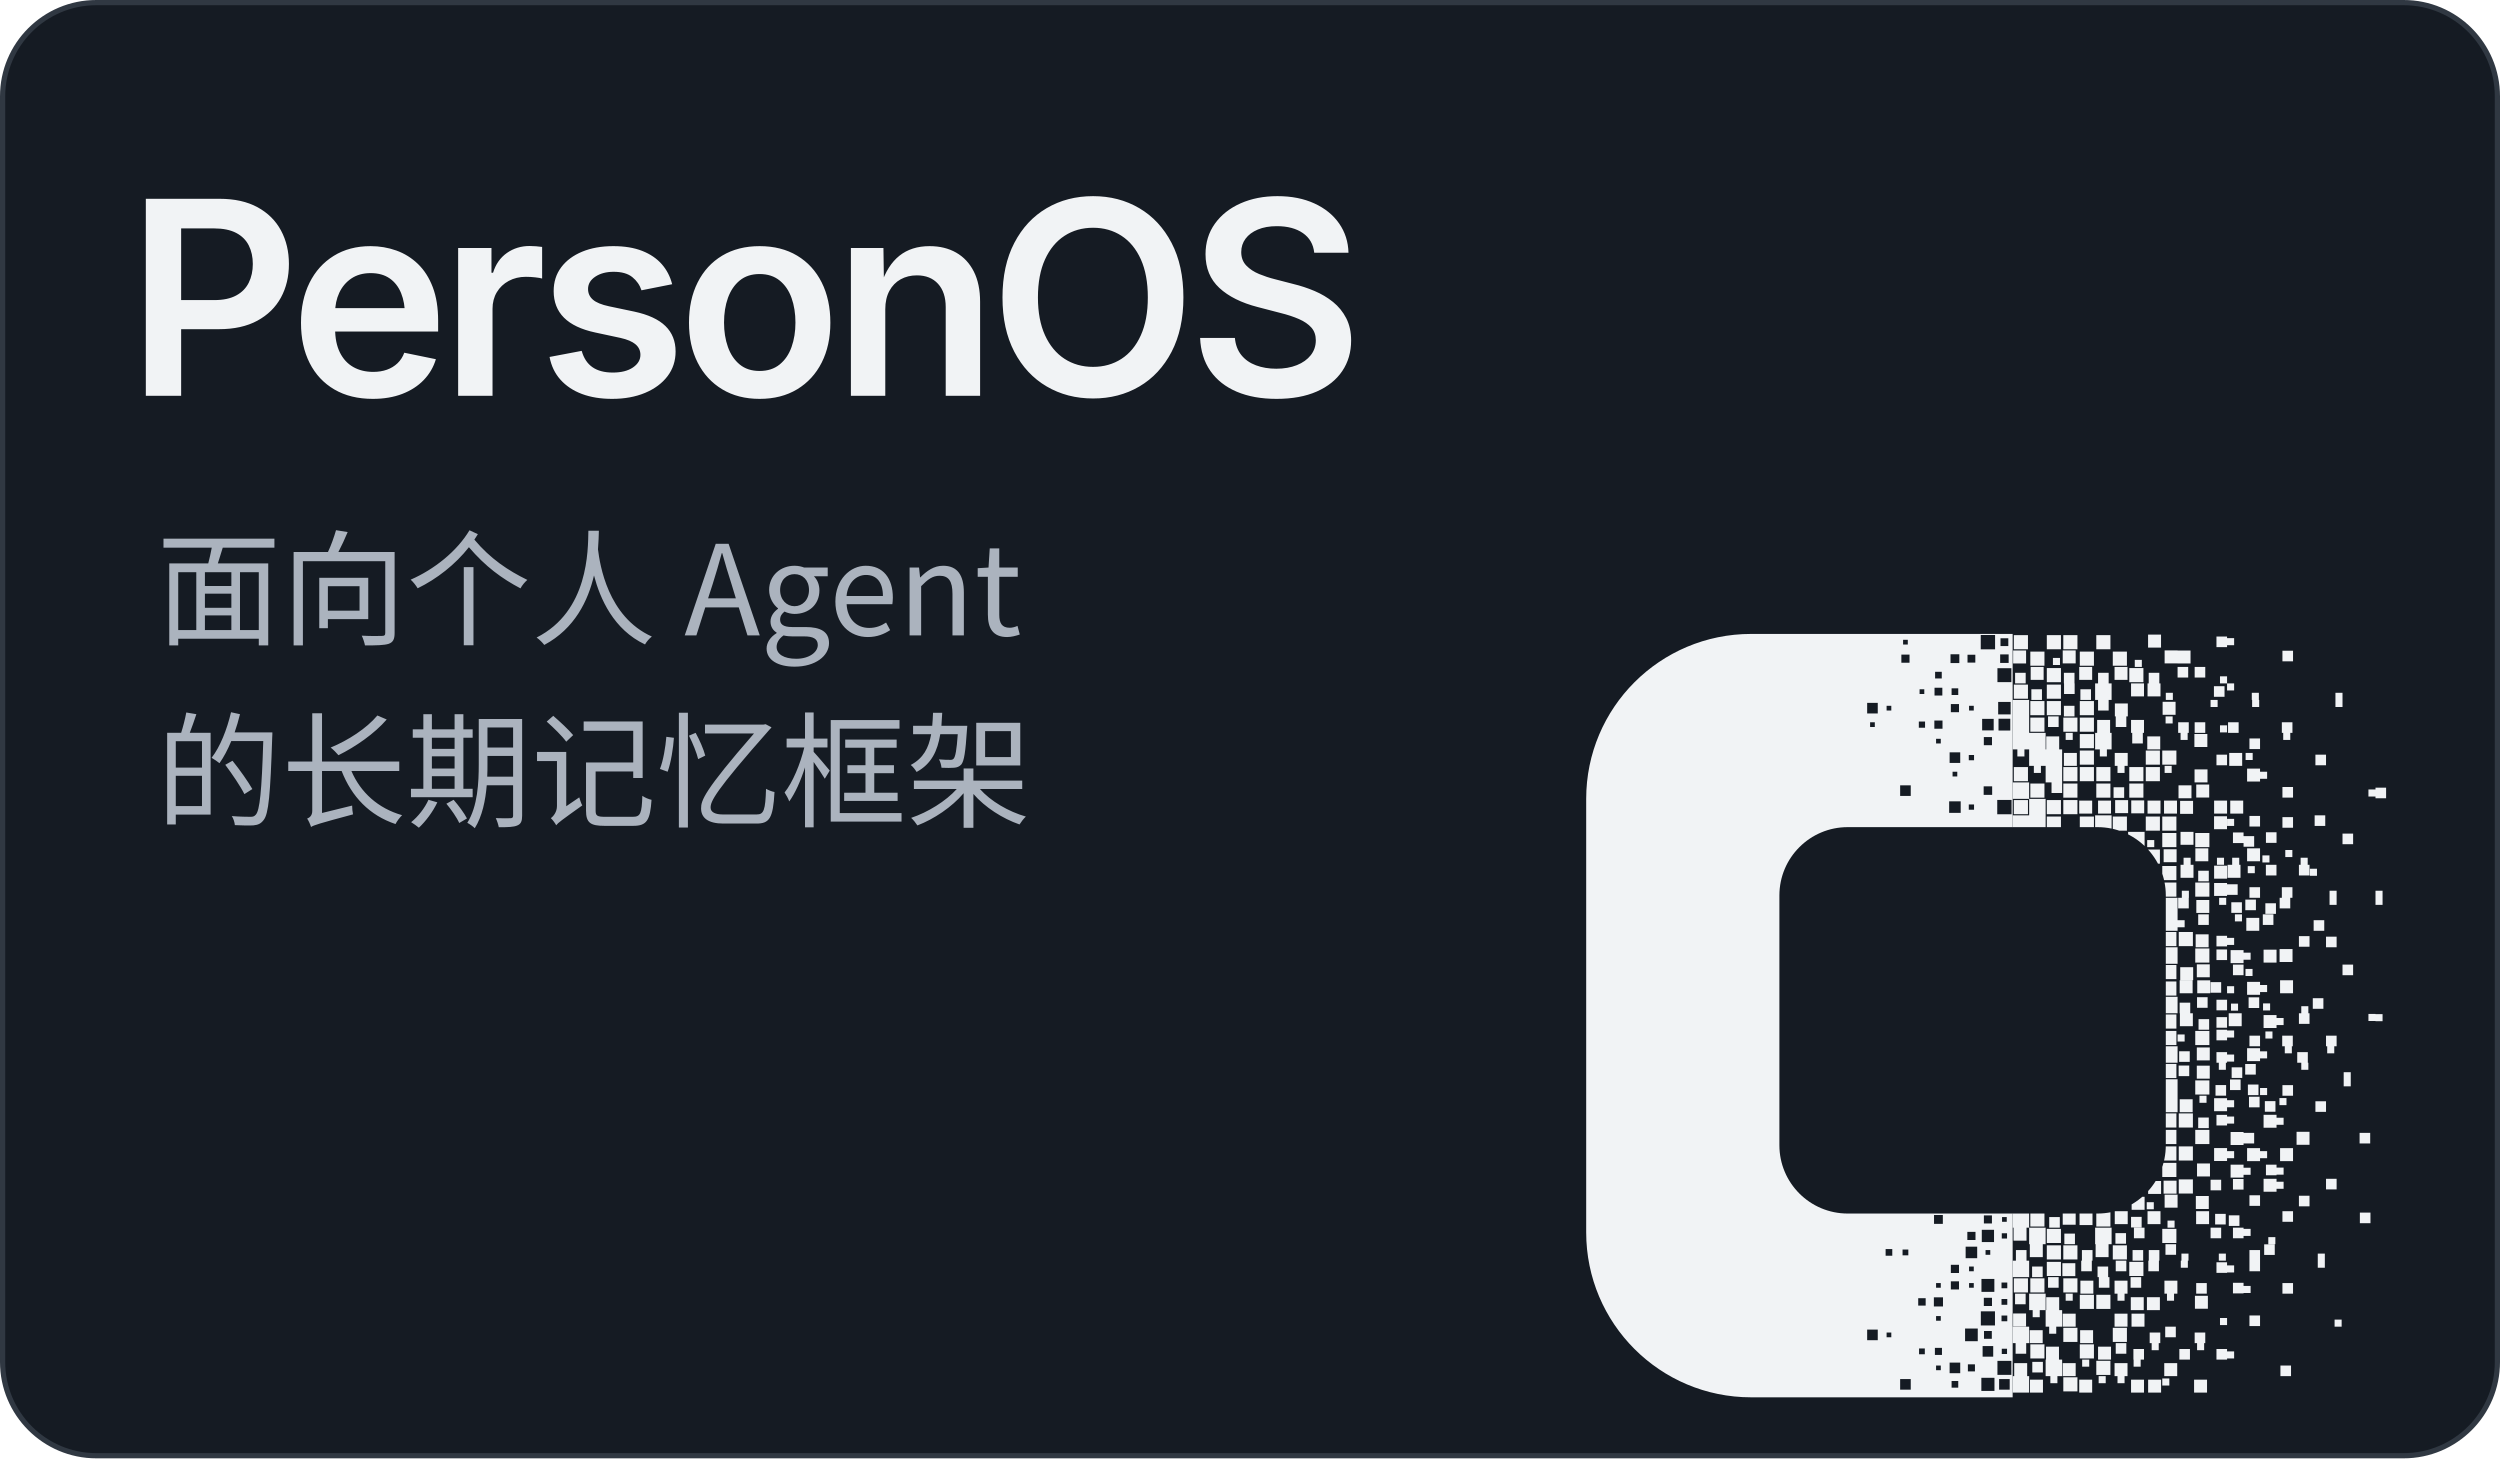
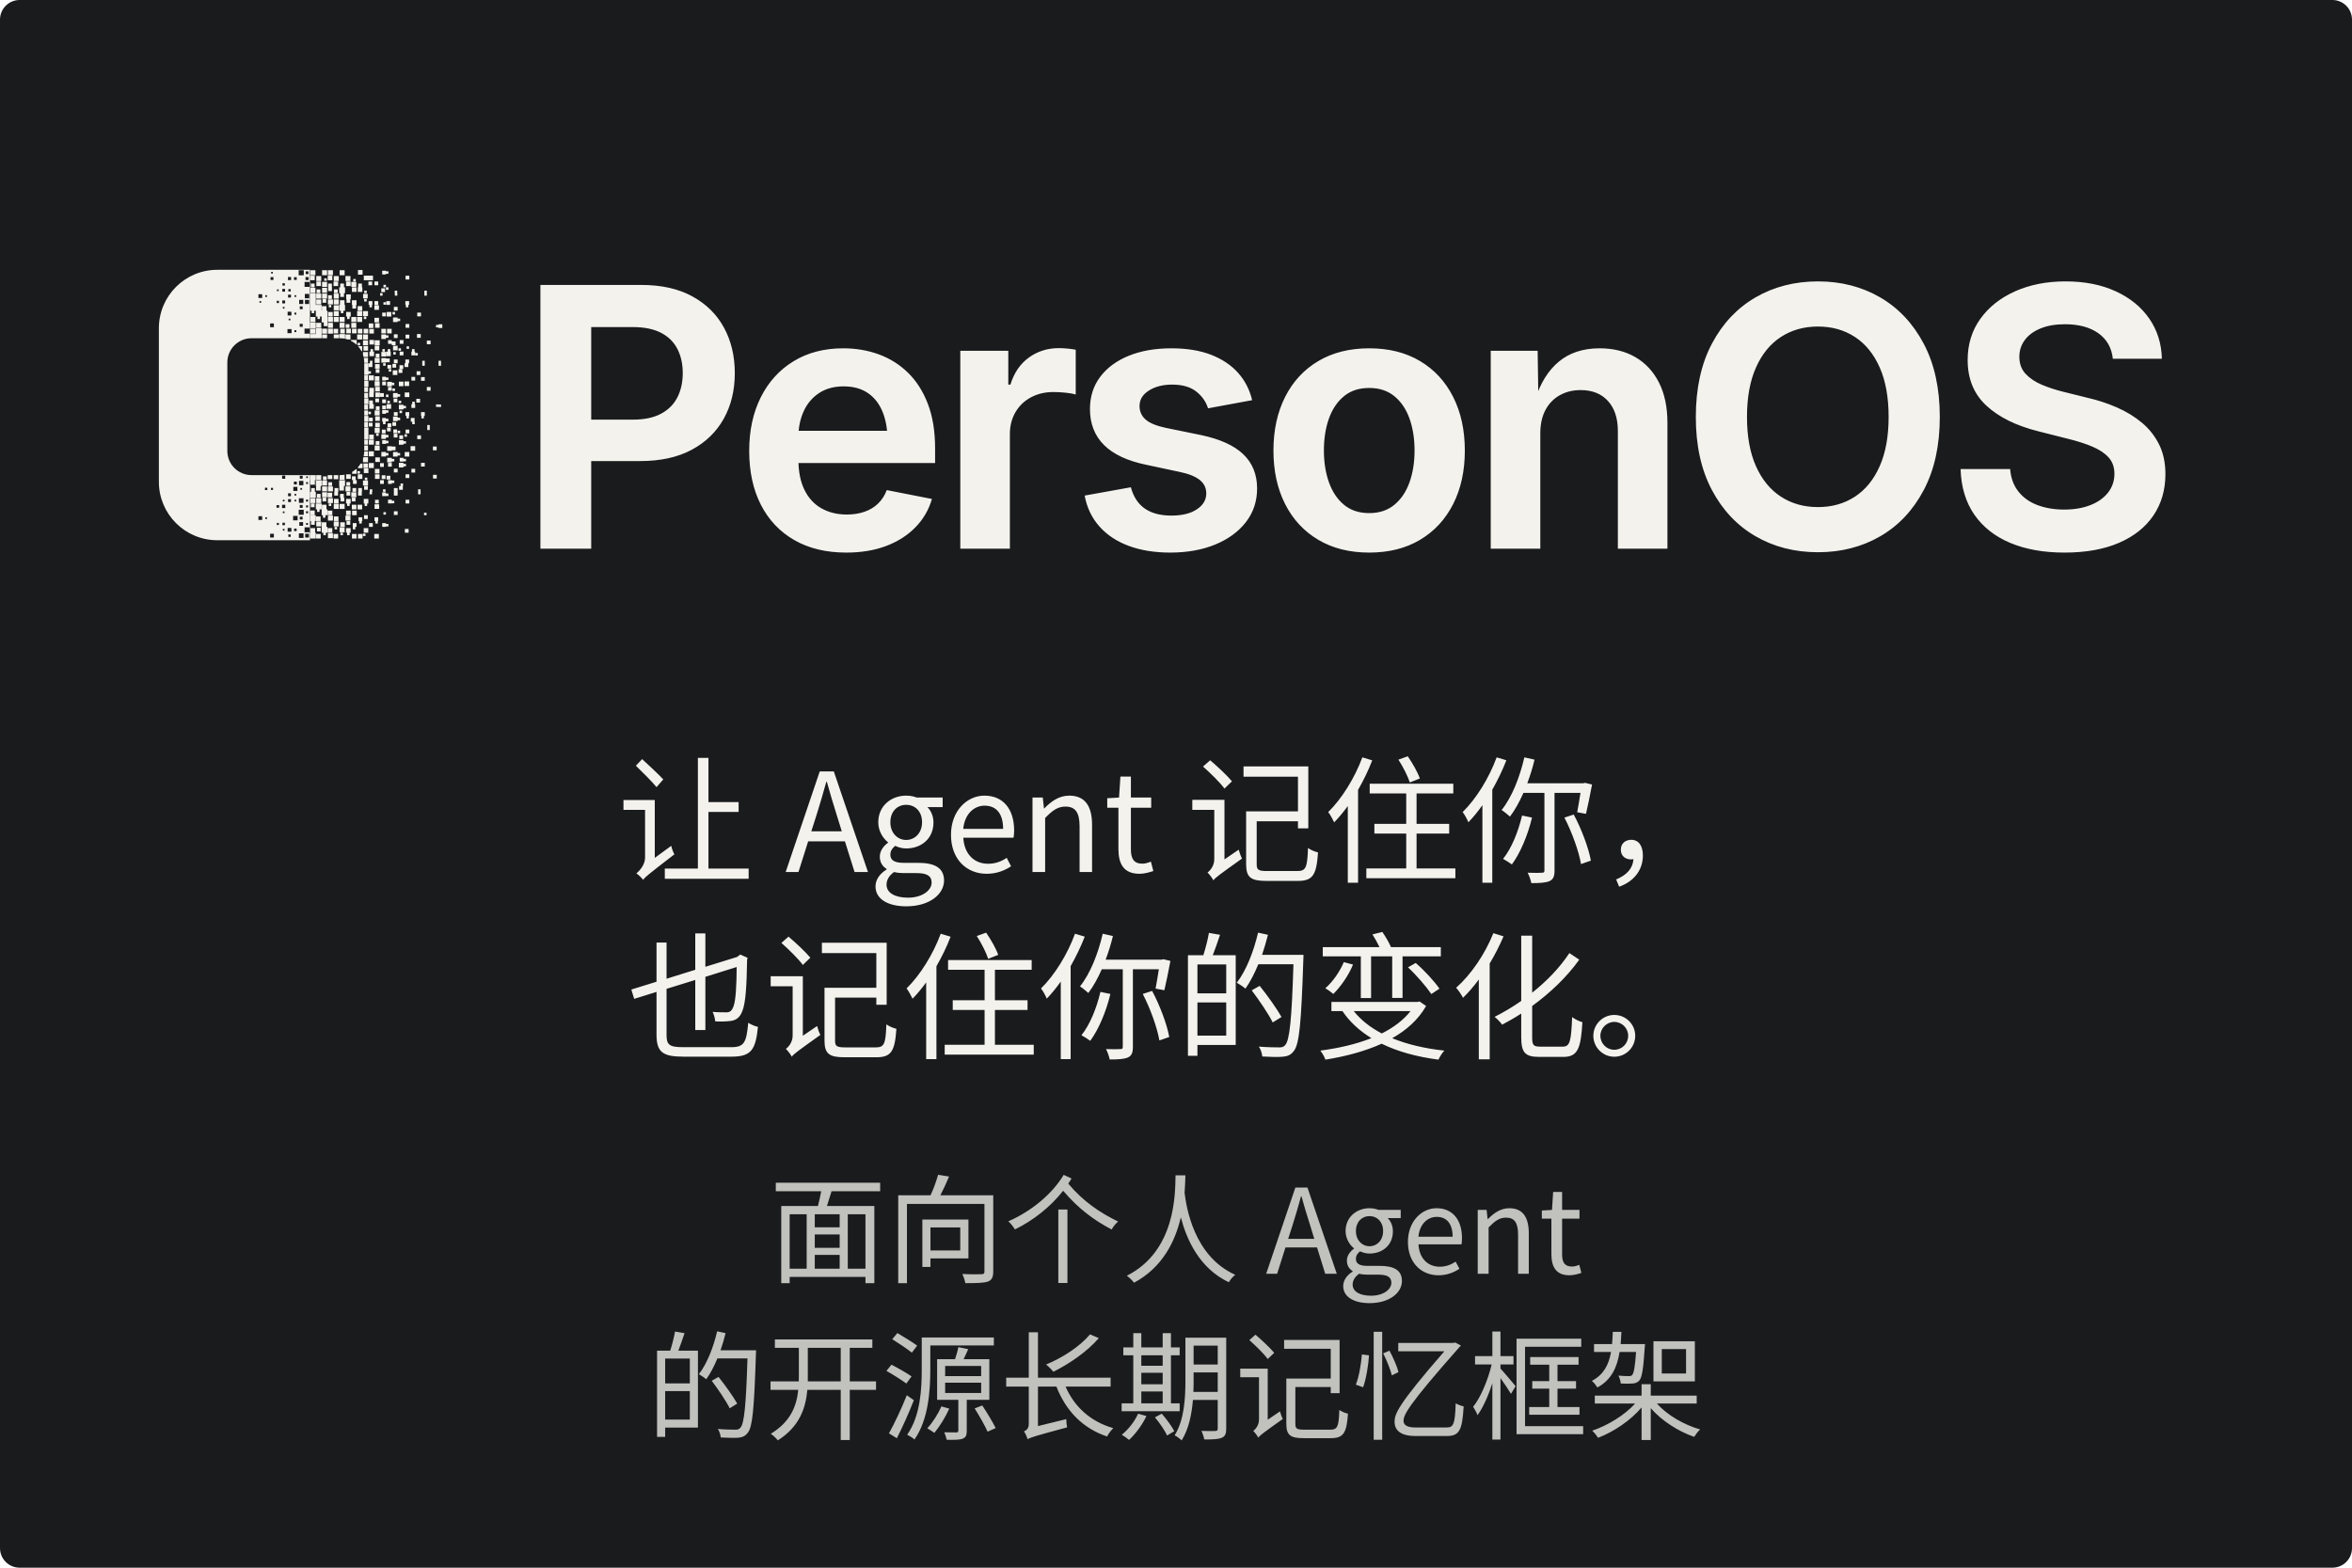
- <svg xmlns="http://www.w3.org/2000/svg" width="480" height="280" viewBox="0 0 480 280" role="img" aria-label="PersonOS — 面向个人 Agent 的长期记忆框架">
-   <rect x=".5" y=".5" width="479" height="279" rx="18" fill="#151B23" stroke="#303842" />
-   <path d="M28 76V38.168H42.143Q46.484 38.168 49.455 39.793Q52.426 41.418 53.949 44.249Q55.473 47.08 55.473 50.686Q55.473 54.316 53.937 57.135Q52.4 59.953 49.404 61.578Q46.408 63.203 42.041 63.203H32.672V57.617H41.152Q43.717 57.617 45.354 56.729Q46.992 55.84 47.767 54.266Q48.541 52.691 48.541 50.686Q48.541 48.68 47.767 47.131Q46.992 45.582 45.342 44.719Q43.691 43.855 41.102 43.855H34.779V76ZM71.578 76.584Q67.287 76.584 64.202 74.781Q61.117 72.979 59.454 69.703Q57.791 66.428 57.791 61.984Q57.791 57.592 59.429 54.291Q61.067 50.99 64.076 49.124Q67.084 47.258 71.147 47.258Q73.737 47.258 76.085 48.096Q78.434 48.934 80.249 50.686Q82.065 52.438 83.093 55.142Q84.121 57.846 84.121 61.578V63.66H60.914V59.166H80.846L77.748 60.486Q77.748 58.1 77.012 56.284Q76.276 54.469 74.816 53.453Q73.356 52.438 71.172 52.438Q68.989 52.438 67.465 53.466Q65.942 54.494 65.142 56.208Q64.342 57.922 64.342 60.029V63.127Q64.342 65.818 65.256 67.672Q66.17 69.525 67.821 70.465Q69.471 71.404 71.655 71.404Q73.102 71.404 74.283 70.985Q75.463 70.566 76.326 69.741Q77.19 68.916 77.621 67.723L83.69 68.967Q83.004 71.252 81.354 72.966Q79.703 74.68 77.228 75.632Q74.752 76.584 71.578 76.584ZM87.964 76V47.613H94.362V52.361H94.667Q95.428 49.898 97.333 48.565Q99.237 47.232 101.674 47.232Q102.233 47.232 102.919 47.283Q103.604 47.334 104.087 47.41V53.479Q103.68 53.352 102.766 53.25Q101.852 53.148 100.964 53.148Q99.135 53.148 97.675 53.936Q96.215 54.723 95.39 56.106Q94.565 57.49 94.565 59.293V76ZM117.526 76.584Q114.251 76.584 111.737 75.645Q109.224 74.705 107.611 72.902Q105.999 71.1 105.517 68.535L111.686 67.367Q112.27 69.475 113.756 70.503Q115.241 71.531 117.653 71.531Q120.091 71.531 121.525 70.554Q122.96 69.576 122.96 68.129Q122.96 66.91 122.02 66.11Q121.081 65.311 119.126 64.879L114.276 63.838Q110.265 62.975 108.284 60.994Q106.304 59.014 106.304 55.891Q106.304 53.25 107.751 51.32Q109.198 49.391 111.775 48.324Q114.352 47.258 117.755 47.258Q120.979 47.258 123.303 48.172Q125.626 49.086 127.061 50.724Q128.495 52.361 129.054 54.57L123.163 55.738Q122.681 54.24 121.411 53.212Q120.142 52.184 117.831 52.184Q115.724 52.184 114.314 53.11Q112.905 54.037 112.905 55.484Q112.905 56.729 113.845 57.541Q114.784 58.354 116.942 58.811L121.767 59.826Q125.804 60.689 127.759 62.594Q129.714 64.498 129.714 67.494Q129.714 70.186 128.165 72.229Q126.616 74.273 123.861 75.429Q121.106 76.584 117.526 76.584ZM145.845 76.584Q141.706 76.584 138.659 74.743Q135.613 72.902 133.949 69.614Q132.286 66.326 132.286 61.959Q132.286 57.541 133.949 54.228Q135.613 50.914 138.659 49.086Q141.706 47.258 145.845 47.258Q150.009 47.258 153.056 49.086Q156.103 50.914 157.766 54.228Q159.429 57.541 159.429 61.959Q159.429 66.326 157.766 69.614Q156.103 72.902 153.056 74.743Q150.009 76.584 145.845 76.584ZM145.845 71.227Q148.156 71.227 149.692 69.982Q151.228 68.738 151.977 66.631Q152.726 64.523 152.726 61.934Q152.726 59.318 151.977 57.211Q151.228 55.104 149.692 53.859Q148.156 52.615 145.845 52.615Q143.534 52.615 142.024 53.859Q140.513 55.104 139.764 57.198Q139.015 59.293 139.015 61.934Q139.015 64.523 139.764 66.631Q140.513 68.738 142.024 69.982Q143.534 71.227 145.845 71.227ZM169.974 59.369V76H163.373V47.613H169.619L169.72 54.621H169.187Q170.38 50.939 172.691 49.099Q175.002 47.258 178.48 47.258Q181.4 47.258 183.584 48.502Q185.767 49.746 186.973 52.133Q188.179 54.52 188.179 57.947V76H181.578V58.963Q181.578 56.119 180.105 54.494Q178.632 52.869 176.043 52.869Q174.291 52.869 172.92 53.631Q171.548 54.393 170.761 55.853Q169.974 57.312 169.974 59.369ZM209.871 76.508Q204.894 76.508 200.959 74.197Q197.023 71.887 194.751 67.545Q192.478 63.203 192.478 57.109Q192.478 50.99 194.751 46.636Q197.023 42.281 200.959 39.971Q204.894 37.66 209.871 37.66Q214.822 37.66 218.745 39.971Q222.668 42.281 224.94 46.636Q227.213 50.99 227.213 57.109Q227.213 63.203 224.94 67.558Q222.668 71.912 218.745 74.21Q214.822 76.508 209.871 76.508ZM209.871 70.439Q212.943 70.439 215.317 68.903Q217.691 67.367 219.037 64.384Q220.383 61.4 220.383 57.109Q220.383 52.768 219.037 49.784Q217.691 46.801 215.317 45.265Q212.943 43.729 209.871 43.729Q206.773 43.729 204.387 45.277Q202 46.826 200.642 49.81Q199.283 52.793 199.283 57.109Q199.283 61.4 200.642 64.371Q202 67.342 204.387 68.891Q206.773 70.439 209.871 70.439ZM245.096 76.584Q240.703 76.584 237.466 75.213Q234.229 73.842 232.401 71.227Q230.573 68.611 230.42 64.879H237.098Q237.276 66.859 238.342 68.18Q239.408 69.5 241.16 70.147Q242.912 70.795 245.045 70.795Q247.28 70.795 248.993 70.109Q250.707 69.424 251.672 68.192Q252.637 66.961 252.637 65.336Q252.637 63.863 251.786 62.898Q250.936 61.934 249.4 61.261Q247.864 60.588 245.807 60.08L241.516 58.963Q236.768 57.744 234.114 55.281Q231.461 52.818 231.461 48.807Q231.461 45.455 233.264 42.941Q235.067 40.428 238.19 39.044Q241.313 37.66 245.274 37.66Q249.311 37.66 252.358 39.057Q255.405 40.453 257.118 42.916Q258.832 45.379 258.908 48.527H252.332Q252.078 46.09 250.161 44.757Q248.244 43.424 245.172 43.424Q243.039 43.424 241.503 44.071Q239.967 44.719 239.142 45.836Q238.317 46.953 238.317 48.4Q238.317 49.975 239.294 50.99Q240.272 52.006 241.757 52.615Q243.242 53.225 244.766 53.605L248.295 54.52Q250.403 55.027 252.383 55.865Q254.364 56.703 255.95 57.985Q257.537 59.268 258.477 61.096Q259.416 62.924 259.416 65.387Q259.416 68.713 257.715 71.239Q256.014 73.766 252.815 75.175Q249.615 76.584 245.096 76.584Z" fill="#F1F3F5" />
-   <text x="30" y="122" fill="#ABB3BE" font-size="24" font-weight="450" font-family="Noto Sans CJK SC,PingFang SC,Microsoft YaHei,sans-serif">面向个人 Agent</text>
-   <text x="30" y="157" fill="#ABB3BE" font-size="24" font-weight="450" font-family="Noto Sans CJK SC,PingFang SC,Microsoft YaHei,sans-serif">的长期记忆框架</text>
-   <g transform="translate(286 100) scale(2.96875)">
+ <svg xmlns="http://www.w3.org/2000/svg" width="480" height="320" viewBox="0 0 480 320" role="img" aria-label="PersonOS — 面向个人 Agent 的开源长期记忆框架">
+   <rect width="480" height="320" rx="4" fill="#191B1D" />
+   <g transform="translate(25.43759 46.89398) scale(1.118072)">
    <g transform="scale(0.152381) translate(-558 -231)">
      <defs>
        <clipPath id="ring">
          <path clip-rule="evenodd" d="M669 279H853C891.66 279 923 310.34 923 349V533C923 571.66 891.66 603 853 603H669C630.34 603 599 571.66 599 533V349C599 310.34 630.34 279 669 279Z M710 361H816C832.016 361 845 373.984 845 390V496C845 512.016 832.016 525 816 525H710C693.984 525 681 512.016 681 496V390C681 373.984 693.984 361 710 361Z" />
        </clipPath>
        <clipPath id="counter">
          <path clip-rule="evenodd" d="M550 220H990V665H550Z M710 361H816C832.016 361 845 373.984 845 390V496C845 512.016 832.016 525 816 525H710C693.984 525 681 512.016 681 496V390C681 373.984 693.984 361 710 361Z" />
        </clipPath>
      </defs>
-       <g fill="#F1F3F5">
+       <g fill="#F4F2ED">
        <path fill-rule="evenodd" clip-path="url(#ring)" d="M590 270H780V615H590Z M733.5 281.5h2v2h-2Z M766.459 279.459h6.083v6.083h-6.083Z M774.842 280.842h3.317v3.317h-3.317Z M732.768 287.768h3.464v3.464h-3.464Z M753.629 287.629h3.742v3.742h-3.742Z M760.842 287.842h3.317v3.317h-3.317Z M774.697 287.697h3.606v3.606h-3.606Z M747.086 295.086h2.828v2.828h-2.828Z M773.542 293.542h5.916v5.916h-5.916Z M740.5 302.5h2v2h-2Z M746.842 301.842h3.317v3.317h-3.317Z M754.086 302.086h2.828v2.828h-2.828Z M718.25 308.25h4.5v4.5h-4.5Z M726.5 309.5h2v2h-2Z M753.768 308.768h3.464v3.464h-3.464Z M761.5 309.5h2v2h-2Z M773.854 307.854h5.292v5.292h-5.292Z M719.5 316.5h2v2h-2Z M740.177 316.177h2.646v2.646h-2.646Z M746.768 315.768h3.464v3.464h-3.464Z M767.051 315.051h4.899v4.899h-4.899Z M774 315h5v5h-5Z M747.5 323.5h2v2h-2Z M767.768 322.768h3.464v3.464h-3.464Z M753.25 329.25h4.5v4.5h-4.5Z M761.382 330.382h2.236v2.236h-2.236Z M754.5 337.5h2v2h-2Z M732.25 343.25h4.5v4.5h-4.5Z M767.697 343.697h3.606v3.606h-3.606Z M753.051 350.051h4.899v4.899h-4.899Z M761.382 351.382h2.236v2.236h-2.236Z M773.459 349.459h6.083v6.083h-6.083Z M717 363h7v7h-7Z M724 363h7v7h-7Z M731 363h7v7h-7Z M738 363h7v7h-7Z M745 363h7v7h-7Z M752 363h7v7h-7Z M759 363h7v7h-7Z M766 363h7v7h-7Z M773 363h7v7h-7Z M717 370h7v7h-7Z M724 370h7v7h-7Z M731 370h7v7h-7Z M738 370h7v7h-7Z M745 370h7v7h-7Z M752 370h7v7h-7Z M759 370h7v7h-7Z M766 370h7v7h-7Z M773 370h7v7h-7Z M717 377h7v7h-7Z M724 377h7v7h-7Z M731 377h7v7h-7Z M738 377h7v7h-7Z M745 377h7v7h-7Z M752 377h7v7h-7Z M759 377h7v7h-7Z M766 377h7v7h-7Z M773 377h7v7h-7Z M717 384h7v7h-7Z M724 384h7v7h-7Z M731 384h7v7h-7Z M738 384h7v7h-7Z M745 384h7v7h-7Z M752 384h7v7h-7Z M759 384h7v7h-7Z M766 384h7v7h-7Z M773 384h7v7h-7Z M717 391h7v7h-7Z M724 391h7v7h-7Z M731 391h7v7h-7Z M738 391h7v7h-7Z M745 391h7v7h-7Z M752 391h7v7h-7Z M759 391h7v7h-7Z M766 391h7v7h-7Z M773 391h7v7h-7Z M717 398h7v7h-7Z M724 398h7v7h-7Z M731 398h7v7h-7Z M738 398h7v7h-7Z M745 398h7v7h-7Z M752 398h7v7h-7Z M759 398h7v7h-7Z M766 398h7v7h-7Z M773 398h7v7h-7Z M717 405h7v7h-7Z M724 405h7v7h-7Z M731 405h7v7h-7Z M738 405h7v7h-7Z M745 405h7v7h-7Z M752 405h7v7h-7Z M759 405h7v7h-7Z M766 405h7v7h-7Z M773 405h7v7h-7Z M717 412h7v7h-7Z M724 412h7v7h-7Z M731 412h7v7h-7Z M738 412h7v7h-7Z M745 412h7v7h-7Z M752 412h7v7h-7Z M759 412h7v7h-7Z M766 412h7v7h-7Z M773 412h7v7h-7Z M717 419h7v7h-7Z M724 419h7v7h-7Z M731 419h7v7h-7Z M738 419h7v7h-7Z M745 419h7v7h-7Z M752 419h7v7h-7Z M759 419h7v7h-7Z M766 419h7v7h-7Z M773 419h7v7h-7Z M717 426h7v7h-7Z M724 426h7v7h-7Z M731 426h7v7h-7Z M738 426h7v7h-7Z M745 426h7v7h-7Z M752 426h7v7h-7Z M759 426h7v7h-7Z M766 426h7v7h-7Z M773 426h7v7h-7Z M717 433h7v7h-7Z M724 433h7v7h-7Z M731 433h7v7h-7Z M738 433h7v7h-7Z M745 433h7v7h-7Z M752 433h7v7h-7Z M759 433h7v7h-7Z M766 433h7v7h-7Z M773 433h7v7h-7Z M717 440h7v7h-7Z M724 440h7v7h-7Z M731 440h7v7h-7Z M738 440h7v7h-7Z M745 440h7v7h-7Z M752 440h7v7h-7Z M759 440h7v7h-7Z M766 440h7v7h-7Z M773 440h7v7h-7Z M717 447h7v7h-7Z M724 447h7v7h-7Z M731 447h7v7h-7Z M738 447h7v7h-7Z M745 447h7v7h-7Z M752 447h7v7h-7Z M759 447h7v7h-7Z M766 447h7v7h-7Z M773 447h7v7h-7Z M717 454h7v7h-7Z M724 454h7v7h-7Z M731 454h7v7h-7Z M738 454h7v7h-7Z M745 454h7v7h-7Z M752 454h7v7h-7Z M759 454h7v7h-7Z M766 454h7v7h-7Z M773 454h7v7h-7Z M717 461h7v7h-7Z M724 461h7v7h-7Z M731 461h7v7h-7Z M738 461h7v7h-7Z M745 461h7v7h-7Z M752 461h7v7h-7Z M759 461h7v7h-7Z M766 461h7v7h-7Z M773 461h7v7h-7Z M717 468h7v7h-7Z M724 468h7v7h-7Z M731 468h7v7h-7Z M738 468h7v7h-7Z M745 468h7v7h-7Z M752 468h7v7h-7Z M759 468h7v7h-7Z M766 468h7v7h-7Z M773 468h7v7h-7Z M717 475h7v7h-7Z M724 475h7v7h-7Z M731 475h7v7h-7Z M738 475h7v7h-7Z M745 475h7v7h-7Z M752 475h7v7h-7Z M759 475h7v7h-7Z M766 475h7v7h-7Z M773 475h7v7h-7Z M717 482h7v7h-7Z M724 482h7v7h-7Z M731 482h7v7h-7Z M738 482h7v7h-7Z M745 482h7v7h-7Z M752 482h7v7h-7Z M759 482h7v7h-7Z M766 482h7v7h-7Z M773 482h7v7h-7Z M717 489h7v7h-7Z M724 489h7v7h-7Z M731 489h7v7h-7Z M738 489h7v7h-7Z M745 489h7v7h-7Z M752 489h7v7h-7Z M759 489h7v7h-7Z M766 489h7v7h-7Z M773 489h7v7h-7Z M717 496h7v7h-7Z M724 496h7v7h-7Z M731 496h7v7h-7Z M738 496h7v7h-7Z M745 496h7v7h-7Z M752 496h7v7h-7Z M759 496h7v7h-7Z M766 496h7v7h-7Z M773 496h7v7h-7Z M717 503h7v7h-7Z M724 503h7v7h-7Z M731 503h7v7h-7Z M738 503h7v7h-7Z M745 503h7v7h-7Z M752 503h7v7h-7Z M759 503h7v7h-7Z M766 503h7v7h-7Z M773 503h7v7h-7Z M717 510h7v7h-7Z M724 510h7v7h-7Z M731 510h7v7h-7Z M738 510h7v7h-7Z M745 510h7v7h-7Z M752 510h7v7h-7Z M759 510h7v7h-7Z M766 510h7v7h-7Z M773 510h7v7h-7Z M717 517h7v7h-7Z M724 517h7v7h-7Z M731 517h7v7h-7Z M738 517h7v7h-7Z M745 517h7v7h-7Z M752 517h7v7h-7Z M759 517h7v7h-7Z M766 517h7v7h-7Z M773 517h7v7h-7Z M746.629 525.629h3.742v3.742h-3.742Z M767.792 525.792h3.416v3.416h-3.416Z M775.5 526.5h2v2h-2Z M760.768 532.768h3.464v3.464h-3.464Z M766.902 531.902h5.196v5.196h-5.196Z M775.382 533.382h2.236v2.236h-2.236Z M726.086 540.086h2.828v2.828h-2.828Z M733.275 540.275h2.449v2.449h-2.449Z M760.051 539.051h4.899v4.899h-4.899Z M768.5 540.5h2v2h-2Z M753.768 546.768h3.464v3.464h-3.464Z M761.5 547.5h2v2h-2Z M747.5 554.5h2v2h-2Z M753.768 553.768h3.464v3.464h-3.464Z M761.5 554.5h2v2h-2Z M766.761 552.761h5.477v5.477h-5.477Z M775.275 554.275h2.449v2.449h-2.449Z M739.919 560.919h3.162v3.162h-3.162Z M746.564 560.564h3.873v3.873h-3.873Z M767.768 560.768h3.464v3.464h-3.464Z M775.275 561.275h2.449v2.449h-2.449Z M747.5 568.5h2v2h-2Z M766.5 566.5h6v6h-6Z M775.275 568.275h2.449v2.449h-2.449Z M718.25 574.25h4.5v4.5h-4.5Z M726.5 575.5h2v2h-2Z M759.807 573.807h5.385v5.385h-5.385Z M767.842 574.842h3.317v3.317h-3.317Z M740.275 582.275h2.449v2.449h-2.449Z M747 582h3v3h-3Z M767.25 581.25h4.5v4.5h-4.5Z M775.382 582.382h2.236v2.236h-2.236Z M747.5 589.5h2v2h-2Z M753.25 588.25h4.5v4.5h-4.5Z M761 589h3v3h-3Z M773.542 587.542h5.916v5.916h-5.916Z M732.25 595.25h4.5v4.5h-4.5Z M754.086 596.086h2.828v2.828h-2.828Z M766.716 594.716h5.568v5.568h-5.568Z M774.25 595.25h4.5v4.5h-4.5Z" />
        <path clip-path="url(#counter)" d="M780.5 279.5h6v6h-6Z M794.5 279.5h6v6h-6Z M801.5 279.5h6v6h-6Z M815.5 279.5h6v6h-6Z M837.477 279.295h5.5v5.5h-5.5Z M866.5 280.107h4.5v4.5h-4.5Z M871 280.778h3v3h-3Z M780.205 286.023h5.5v5.5h-5.5Z M787.5 286.5h6v6h-6Z M797.091 289.182h3v3h-3Z M801.25 286h5.5v5.5h-5.5Z M808.5 286.5h6v6h-6Z M822.5 286.5h6v6h-6Z M831.833 290h3v3h-3Z M844.5 286h5.5v5.5h-5.5Z M850 286.046h5.5v5.5h-5.5Z M894.5 286.132h4.5v4.5h-4.5Z M781.036 295.5h4.5v4.5h-4.5Z M787.65 293h5.5v5.5h-5.5Z M794.5 293.5h6v6h-6Z M801.75 295.5h4.5v4.5h-4.5Z M808.25 293h5.5v5.5h-5.5Z M816.25 295.5h4.5v4.5h-4.5Z M823.25 293h5.5v5.5h-5.5Z M829.5 293.5h6v6h-6Z M837.75 295.5h4.5v4.5h-4.5Z M850 293h4.5v4.5h-4.5Z M857.25 293h4.5v4.5h-4.5Z M868 297h3v3h-3Z M780.5 300.5h6v6h-6Z M787.938 302.5h4.5v4.5h-4.5Z M794.5 300.5h6v6h-6Z M801.815 300h4.5v4.5h-4.5Z M808.75 302.5h4.5v4.5h-4.5Z M815 300h7v7h-7Z M830.25 300h5.5v5.5h-5.5Z M837.25 300h5.5v5.5h-5.5Z M845 304h3v3h-3Z M865.426 301.191h4.5v4.5h-4.5Z M871 300h3v3h-3Z M881.5 304h3v3h-3Z M917 304h3v3h-3Z M780 307h7v7h-7Z M787.5 307.5h6v6h-6Z M794.5 307.5h6v6h-6Z M801.75 309.5h4.5v4.5h-4.5Z M808.5 307.5h6v6h-6Z M816.25 307h4.5v4.5h-4.5Z M823.38 308.5h5.5v5.5h-5.5Z M843.65 307.817h5.5v5.5h-5.5Z M864 307h3v3h-3Z M881.636 307h3v3h-3Z M917 307h3v3h-3Z M780 314h7v7h-7Z M787.5 314.5h6v6h-6Z M795.019 314h4.5v4.5h-4.5Z M801.5 314.5h6v6h-6Z M808.5 314.5h6v6h-6Z M815.861 315.5h5.5v5.5h-5.5Z M823.75 314h4.5v4.5h-4.5Z M830.25 315.5h5.5v5.5h-5.5Z M844.909 314h3v3h-3Z M850.25 316.5h4.5v4.5h-4.5Z M857.25 316.5h4.5v4.5h-4.5Z M868 317.8h3v3h-3Z M871.417 316.5h4.5v4.5h-4.5Z M894.25 316.5h4.5v4.5h-4.5Z M780 321h7v7h-7Z M787 321h7v7h-7Z M794.25 322.5h5.5v5.5h-5.5Z M802.5 321h3v3h-3Z M808.5 321.5h6v6h-6Z M815 321h7v7h-7Z M830.75 321h4.5v4.5h-4.5Z M837.137 322.5h5.5v5.5h-5.5Z M851.273 321h3v3h-3Z M857.135 321.481h5.5v5.5h-5.5Z M880.5 323.375h4.5v4.5h-4.5Z M894.833 321h3v3h-3Z M782 328h3v3h-3Z M787 328h7v7h-7Z M794 328h7v7h-7Z M801.75 329.5h5.5v5.5h-5.5Z M808.5 328.5h6v6h-6Z M817 328h3v3h-3Z M823.331 329.5h5.5v5.5h-5.5Z M836.5 328.5h6v6h-6Z M843.5 328.5h6v6h-6Z M866.5 330.25h4.5v4.5h-4.5Z M871.917 329.5h5.5v5.5h-5.5Z M878.875 329.5h3v3h-3Z M908.5 330.25h4.5v4.5h-4.5Z M780.5 335.5h6v6h-6Z M789 335h3v3h-3Z M794 335h7v7h-7Z M801.5 335.5h6v6h-6Z M808.5 335.5h6v6h-6Z M815.5 335.5h6v6h-6Z M824.5 335h3v3h-3Z M829.5 335.5h6v6h-6Z M836.5 335.5h6v6h-6Z M844.5 335h3v3h-3Z M857.202 336.5h5.5v5.5h-5.5Z M879.5 336.15h5.5v5.5h-5.5Z M885 337.5h3v3h-3Z M780 342h7v7h-7Z M787.5 342.5h6v6h-6Z M796.5 342h4.5v4.5h-4.5Z M801.5 342.5h6v6h-6Z M815.5 342.5h6v6h-6Z M822.829 344.092h4.5v4.5h-4.5Z M829.5 342.5h6v6h-6Z M850.397 343.25h5.5v5.5h-5.5Z M857.926 342.926h5.5v5.5h-5.5Z M894.5 343.977h4.5v4.5h-4.5Z M931 345h3v3h-3Z M934 344.25h4.5v4.5h-4.5Z M780.5 349.5h6v6h-6Z M787 349h7v7h-7Z M794.5 349.5h6v6h-6Z M801.5 349.5h6v6h-6Z M808.25 349.75h5.5v5.5h-5.5Z M816.25 349.75h5.5v5.5h-5.5Z M823.5 349.55h5.5v5.5h-5.5Z M830.331 349.653h5.5v5.5h-5.5Z M837.25 349.75h5.5v5.5h-5.5Z M844.25 349.75h5.5v5.5h-5.5Z M851.071 349.857h5.5v5.5h-5.5Z M865.5 349.75h5.5v5.5h-5.5Z M872.35 349.75h5.5v5.5h-5.5Z M780 356h7v7h-7Z M787 356h7v7h-7Z M794.5 356.5h6v6h-6Z M808.5 356.5h6v6h-6Z M815 356h7v7h-7Z M822.5 356.5h6v6h-6Z M836.5 356.5h6v6h-6Z M843.5 356.5h6v6h-6Z M865.477 356.386h5.5v5.5h-5.5Z M871 357.5h3v3h-3Z M880.5 356.25h4.5v4.5h-4.5Z M894.5 356.75h4.5v4.5h-4.5Z M908.173 356h4.5v4.5h-4.5Z M829 363h7v7h-7Z M837.1 366.5h3v3h-3Z M843.5 363.5h6v6h-6Z M851.25 363h5.5v5.5h-5.5Z M857.5 363.5h6v6h-6Z M873.5 363.25h4.5v4.5h-4.5Z M878 364.821h4.5v4.5h-4.5Z M887.5 363.183h4.5v4.5h-4.5Z M920 363.75h4.5v4.5h-4.5Z M836.5 370.5h6v6h-6Z M844.083 370.386h5.5v5.5h-5.5Z M852.545 374h3v3h-3Z M857.543 370h5.5v5.5h-5.5Z M866.714 374h3v3h-3Z M873.167 374h3v3h-3Z M879.5 370h5.5v5.5h-5.5Z M886 373h3v3h-3Z M895.714 370.714h3v3h-3Z M902.222 374h3v3h-3Z M843.5 377.5h6v6h-6Z M851.25 377h5.5v5.5h-5.5Z M858.75 379.5h4.5v4.5h-4.5Z M865.5 377.363h5.5v5.5h-5.5Z M871.208 377h5.5v5.5h-5.5Z M879.778 377.556h3v3h-3Z M887.472 377h4.5v4.5h-4.5Z M901.5 377h4.5v4.5h-4.5Z M906.167 378.667h3v3h-3Z M843.5 384.5h6v6h-6Z M851.8 388h3v3h-3Z M857.5 384.5h6v6h-6Z M865.5 384.712h5.5v5.5h-5.5Z M871 385.25h4.5v4.5h-4.5Z M880.5 386.5h4.5v4.5h-4.5Z M894.25 386.5h4.5v4.5h-4.5Z M914.5 388h3v3h-3Z M934 388h3v3h-3Z M843 391h7v7h-7Z M850.25 391h4.5v4.5h-4.5Z M857.956 391.926h5.5v5.5h-5.5Z M867.636 391h3v3h-3Z M872.8 392.9h4.5v4.5h-4.5Z M878.75 391.75h4.5v4.5h-4.5Z M887.25 393.306h4.5v4.5h-4.5Z M893.321 391h4.5v4.5h-4.5Z M914.5 391h3v3h-3Z M934 391h3v3h-3Z M843 398h7v7h-7Z M850 400.5h3v3h-3Z M858.75 398h4.5v4.5h-4.5Z M874.333 398h3v3h-3Z M879.167 399.5h5.5v5.5h-5.5Z M886.173 398.019h4.5v4.5h-4.5Z M907.75 400.5h4.5v4.5h-4.5Z M843.5 405.5h6v6h-6Z M850.5 405.5h6v6h-6Z M857.676 406.5h5.5v5.5h-5.5Z M866.5 407.107h4.5v4.5h-4.5Z M871 408h3v3h-3Z M901.5 407.25h4.5v4.5h-4.5Z M913 407.5h4.5v4.5h-4.5Z M843 412h7v7h-7Z M857.5 412.5h6v6h-6Z M866.5 412.917h4.5v4.5h-4.5Z M872.5 413.214h5.5v5.5h-5.5Z M878 414.273h3v3h-3Z M886.5 413h5.5v5.5h-5.5Z M893.288 412.75h5.5v5.5h-5.5Z M843.5 419.5h6v6h-6Z M851.12 420.454h5.5v5.5h-5.5Z M858.164 419.233h5.5v5.5h-5.5Z M873.5 419.345h4.5v4.5h-4.5Z M878.818 421.182h3v3h-3Z M920 419.355h4.5v4.5h-4.5Z M843.5 426.5h6v6h-6Z M850.888 426h5.5v5.5h-5.5Z M858.35 426.017h5.5v5.5h-5.5Z M864 426.779h4.5v4.5h-4.5Z M871 428.5h3v3h-3Z M879.5 426.673h5.5v5.5h-5.5Z M885 428h3v3h-3Z M893.5 426h5.5v5.5h-5.5Z M843 433h7v7h-7Z M850.875 435.5h4.5v4.5h-4.5Z M858.25 433.191h4.5v4.5h-4.5Z M866.5 434.25h4.5v4.5h-4.5Z M872.667 435.889h3v3h-3Z M880.145 433.25h4.5v4.5h-4.5Z M886.273 435.818h3v3h-3Z M902.5 437h3v3h-3Z M907.386 433.614h4.5v4.5h-4.5Z M843.5 440.5h6v6h-6Z M850.981 440h5.5v5.5h-5.5Z M858.897 442.5h4.5v4.5h-4.5Z M866.5 441.639h4.5v4.5h-4.5Z M871.71 440h5.5v5.5h-5.5Z M886.5 440.75h5.5v5.5h-5.5Z M892 442h3v3h-3Z M901.5 440h4.5v4.5h-4.5Z M931 440.286h3v3h-3Z M934 440.364h3v3h-3Z M843.5 447.5h6v6h-6Z M850 449h3v3h-3Z M857.5 447.5h6v6h-6Z M866.5 447h4.5v4.5h-4.5Z M871 447.286h3v3h-3Z M880.5 449.5h4.5v4.5h-4.5Z M887.273 447.727h3v3h-3Z M894.404 449.5h4.5v4.5h-4.5Z M913 449.5h4.5v4.5h-4.5Z M843 454h7v7h-7Z M850.662 456.132h4.5v4.5h-4.5Z M858.162 454.515h5.5v5.5h-5.5Z M866.5 456.5h4.5v4.5h-4.5Z M871 457.5h3v3h-3Z M879.5 454.827h5.5v5.5h-5.5Z M885 456.167h3v3h-3Z M895.5 454h3v3h-3Z M900.779 456.5h4.5v4.5h-4.5Z M913.5 454h3v3h-3Z M843.5 461.5h6v6h-6Z M850.45 462.183h4.5v4.5h-4.5Z M858.156 462.25h5.5v5.5h-5.5Z M867.5 461h3v3h-3Z M872.95 462.95h4.5v4.5h-4.5Z M878.694 461.528h4.5v4.5h-4.5Z M902.5 461h3v3h-3Z M920.5 465h3v3h-3Z M843 468h7v7h-7Z M857.5 468.5h6v6h-6Z M866.092 470.461h4.5v4.5h-4.5Z M872.25 468.083h4.5v4.5h-4.5Z M879.841 470.25h4.5v4.5h-4.5Z M885 471.714h3v3h-3Z M894.5 470.5h4.5v4.5h-4.5Z M920.5 468h3v3h-3Z M843 475h7v7h-7Z M850.902 476.5h5.5v5.5h-5.5Z M859.286 475h3v3h-3Z M865.5 476.058h5.5v5.5h-5.5Z M871 476.889h3v3h-3Z M880.309 475.426h4.5v4.5h-4.5Z M887.039 477.303h4.5v4.5h-4.5Z M893.222 476h3v3h-3Z M908.5 477.355h4.5v4.5h-4.5Z M843.5 482.5h6v6h-6Z M850.5 482.5h6v6h-6Z M858.75 484.25h4.5v4.5h-4.5Z M866.5 483.114h4.5v4.5h-4.5Z M871 483.818h3v3h-3Z M886.5 483.083h5.5v5.5h-5.5Z M892 484.333h3v3h-3Z M843.5 489.5h6v6h-6Z M857.5 489.5h6v6h-6Z M872.5 490.404h5.5v5.5h-5.5Z M878 490.75h4.5v4.5h-4.5Z M900.5 490.321h5.5v5.5h-5.5Z M927.25 490.75h4.5v4.5h-4.5Z M843.5 496.5h6v6h-6Z M850.5 496.5h6v6h-6Z M865.5 497.208h5.5v5.5h-5.5Z M871 498.5h3v3h-3Z M879.5 497.25h5.5v5.5h-5.5Z M885 498.5h3v3h-3Z M893.5 497.25h5.5v5.5h-5.5Z M843.5 503.5h6v6h-6Z M858.25 503.75h5.5v5.5h-5.5Z M872.5 504.25h5.5v5.5h-5.5Z M878 505.571h3v3h-3Z M887.5 504.25h4.5v4.5h-4.5Z M892 505.5h3v3h-3Z M837.5 511.179h5.5v5.5h-5.5Z M844.058 511.058h5.5v5.5h-5.5Z M850.5 510.5h6v6h-6Z M864 510.639h4.5v4.5h-4.5Z M873.5 510.345h4.5v4.5h-4.5Z M886.5 510.25h5.5v5.5h-5.5Z M892 511.5h3v3h-3Z M913 510.25h4.5v4.5h-4.5Z M830.5 517.908h5.5v5.5h-5.5Z M836.909 520.182h3v3h-3Z M844.5 517h5.5v5.5h-5.5Z M857.75 517.563h5.5v5.5h-5.5Z M880.5 517.25h4.5v4.5h-4.5Z M901.5 517.44h4.5v4.5h-4.5Z M780 524h7v7h-7Z M787.5 524.5h6v6h-6Z M795.517 526.5h4.5v4.5h-4.5Z M801.25 524.25h5.5v5.5h-5.5Z M808.39 524.39h5.5v5.5h-5.5Z M815.5 524.5h6v6h-6Z M823.336 524h5.5v5.5h-5.5Z M830.25 526.417h4.5v4.5h-4.5Z M837.25 524h5.5v5.5h-5.5Z M845.727 528h3v3h-3Z M857.865 524h5.5v5.5h-5.5Z M865.934 525.145h4.5v4.5h-4.5Z M871.75 525.75h4.5v4.5h-4.5Z M894.5 524h4.5v4.5h-4.5Z M927.368 524.603h4.5v4.5h-4.5Z M780.39 531h5.5v5.5h-5.5Z M787 531h7v7h-7Z M794.5 531.5h6v6h-6Z M801.942 533.5h4.5v4.5h-4.5Z M815 531h7v7h-7Z M823.618 533.303h4.5v4.5h-4.5Z M831.472 531h4.5v4.5h-4.5Z M843.5 531.5h6v6h-6Z M864 531h4.5v4.5h-4.5Z M873.5 531h4.5v4.5h-4.5Z M878 531.5h3v3h-3Z M888.5 535h3v3h-3Z M781.386 540.5h4.5v4.5h-4.5Z M787.292 538h5.5v5.5h-5.5Z M794.5 538.5h6v6h-6Z M801.5 538.5h6v6h-6Z M809.4 540.5h4.5v4.5h-4.5Z M815.212 538h5.5v5.5h-5.5Z M822.5 538.5h6v6h-6Z M830.897 540.5h4.5v4.5h-4.5Z M837.776 540.5h4.5v4.5h-4.5Z M844.859 538h4.5v4.5h-4.5Z M851.636 542h3v3h-3Z M867.5 542h3v3h-3Z M880.5 540.5h4.5v4.5h-4.5Z M886.75 538.063h4.5v4.5h-4.5Z M909.5 542h3v3h-3Z M780 545h7v7h-7Z M788.25 547.5h4.5v4.5h-4.5Z M794.5 545.5h6v6h-6Z M801.103 546.074h5.5v5.5h-5.5Z M809.1 545h4.5v4.5h-4.5Z M816.033 547.5h4.5v4.5h-4.5Z M823.75 545h4.5v4.5h-4.5Z M829.5 545.5h6v6h-6Z M837.583 545h4.5v4.5h-4.5Z M851.364 545h3v3h-3Z M866.5 545.671h4.5v4.5h-4.5Z M871 547h3v3h-3Z M880.5 545h4.5v4.5h-4.5Z M909.5 545h3v3h-3Z M780.5 552.5h6v6h-6Z M787.5 552.5h6v6h-6Z M795.019 552h4.5v4.5h-4.5Z M801.5 552.5h6v6h-6Z M808.75 553.5h5.5v5.5h-5.5Z M816.583 552h4.5v4.5h-4.5Z M823.25 553.5h5.5v5.5h-5.5Z M830.05 552h4.5v4.5h-4.5Z M844.417 553.5h5.5v5.5h-5.5Z M857.897 554.5h4.5v4.5h-4.5Z M873.5 554.404h4.5v4.5h-4.5Z M878 555.714h3v3h-3Z M894.5 554.5h4.5v4.5h-4.5Z M781.019 559h4.5v4.5h-4.5Z M787 559h7v7h-7Z M794.25 560.5h5.5v5.5h-5.5Z M802.5 559h3v3h-3Z M808.5 559.5h6v6h-6Z M815.5 559.5h6v6h-6Z M824.5 559h3v3h-3Z M830.137 560.5h5.5v5.5h-5.5Z M836.99 560.5h5.5v5.5h-5.5Z M845.5 559h3v3h-3Z M857.363 559.911h5.5v5.5h-5.5Z M780.191 567.397h5.5v5.5h-5.5Z M788.5 566h3v3h-3Z M794 566h7v7h-7Z M801.25 567.5h5.5v5.5h-5.5Z M823.25 567.5h5.5v5.5h-5.5Z M830.454 567.5h5.5v5.5h-5.5Z M868 569.333h3v3h-3Z M880.5 568.25h4.5v4.5h-4.5Z M916.636 570h3v3h-3Z M780 573h7v7h-7Z M787.25 574.5h5.5v5.5h-5.5Z M795.5 573h3v3h-3Z M801.5 573.5h6v6h-6Z M808.635 574.5h5.5v5.5h-5.5Z M822.5 573.5h6v6h-6Z M838.155 575.5h4.5v4.5h-4.5Z M844.75 573h4.5v4.5h-4.5Z M857.25 575.5h4.5v4.5h-4.5Z M781.25 580h4.5v4.5h-4.5Z M787.5 580.5h6v6h-6Z M794.164 581.5h5.5v5.5h-5.5Z M808.5 580.5h6v6h-6Z M816.25 581.5h5.5v5.5h-5.5Z M823.75 580h4.5v4.5h-4.5Z M831.25 582.5h4.5v4.5h-4.5Z M839 580h3v3h-3Z M850.75 582.5h4.5v4.5h-4.5Z M858.273 580h3v3h-3Z M866.5 582.5h4.5v4.5h-4.5Z M871 583.5h3v3h-3Z M780.662 588.5h5.5v5.5h-5.5Z M788.337 587.946h4.5v4.5h-4.5Z M794 587h7v7h-7Z M801.25 588.5h5.5v5.5h-5.5Z M809.5 587h3v3h-3Z M815.5 587.5h6v6h-6Z M823.25 588.5h5.5v5.5h-5.5Z M831.333 587h3v3h-3Z M844.343 588.5h5.5v5.5h-5.5Z M893.65 589.5h4.5v4.5h-4.5Z M780 594h7v7h-7Z M787.363 595.5h5.5v5.5h-5.5Z M796 594h3v3h-3Z M801.5 594.5h6v6h-6Z M808.25 595.5h5.5v5.5h-5.5Z M816.5 594h3v3h-3Z M824.5 594h3v3h-3Z M830.25 595.5h5.5v5.5h-5.5Z M837.5 595.5h5.5v5.5h-5.5Z M843.5 595h3v3h-3Z M857 595.5h5.5v5.5h-5.5Z" />
      </g>
    </g>
  </g>
+   <path d="M110.286 112V58.162H130.881Q137.024 58.162 141.288 60.493Q145.551 62.823 147.756 66.888Q149.96 70.953 149.96 76.156Q149.96 81.396 147.719 85.442Q145.479 89.489 141.179 91.802Q136.88 94.114 130.665 94.114H117.259V85.659H129.147Q132.652 85.659 134.91 84.449Q137.169 83.238 138.253 81.088Q139.337 78.938 139.337 76.156Q139.337 73.374 138.253 71.242Q137.169 69.11 134.91 67.936Q132.652 66.762 129.111 66.762H120.656V112ZM172.699 112.795Q166.556 112.795 162.112 110.248Q157.667 107.7 155.283 103.039Q152.898 98.378 152.898 92.019Q152.898 85.804 155.265 81.088Q157.631 76.373 161.949 73.735Q166.267 71.098 172.084 71.098Q175.951 71.098 179.329 72.326Q182.708 73.555 185.291 76.066Q187.874 78.577 189.356 82.425Q190.837 86.273 190.837 91.549V94.512H157.342V87.936H185.851L181.118 89.778Q181.118 86.49 180.106 84.033Q179.094 81.576 177.107 80.221Q175.12 78.866 172.157 78.866Q169.23 78.866 167.152 80.239Q165.075 81.612 164.009 83.961Q162.943 86.31 162.943 89.2V93.825Q162.943 97.475 164.171 99.986Q165.4 102.497 167.64 103.762Q169.88 105.026 172.843 105.026Q174.794 105.026 176.42 104.466Q178.046 103.906 179.203 102.786Q180.359 101.666 180.973 100.04L190.187 101.847Q189.248 105.135 186.845 107.61Q184.442 110.085 180.865 111.44Q177.288 112.795 172.699 112.795ZM195.98 112V71.604H205.772V78.505H206.205Q207.326 74.892 209.981 72.977Q212.637 71.062 216.07 71.062Q216.901 71.062 217.858 71.152Q218.816 71.242 219.538 71.387V80.528Q218.888 80.312 217.551 80.167Q216.214 80.022 214.986 80.022Q212.42 80.022 210.397 81.106Q208.373 82.19 207.235 84.142Q206.097 86.093 206.097 88.622V112ZM238.809 112.795Q234.075 112.795 230.39 111.44Q226.704 110.085 224.374 107.465Q222.043 104.846 221.357 101.16L230.787 99.462Q231.582 102.389 233.642 103.816Q235.701 105.243 239.062 105.243Q242.35 105.243 244.265 103.96Q246.18 102.678 246.18 100.727Q246.18 99.064 244.879 97.999Q243.578 96.933 240.868 96.354L233.931 94.873Q228.15 93.681 225.295 90.826Q222.441 87.972 222.441 83.491Q222.441 79.697 224.536 76.915Q226.632 74.133 230.372 72.615Q234.111 71.098 239.062 71.098Q243.759 71.098 247.155 72.417Q250.552 73.735 252.666 76.102Q254.779 78.469 255.538 81.685L246.541 83.347Q245.891 81.287 244.102 79.896Q242.314 78.505 239.206 78.505Q236.388 78.505 234.473 79.715Q232.558 80.926 232.558 82.877Q232.558 84.539 233.804 85.641Q235.051 86.743 238.014 87.357L245.096 88.803Q250.913 90.031 253.732 92.723Q256.55 95.415 256.55 99.715Q256.55 103.617 254.274 106.562Q251.997 109.507 248.005 111.151Q244.012 112.795 238.809 112.795ZM279.434 112.795Q273.436 112.795 269.045 110.193Q264.655 107.592 262.271 102.895Q259.886 98.197 259.886 91.982Q259.886 85.731 262.271 81.016Q264.655 76.301 269.045 73.699Q273.436 71.098 279.434 71.098Q285.432 71.098 289.804 73.699Q294.176 76.301 296.561 81.016Q298.945 85.731 298.945 91.982Q298.945 98.197 296.561 102.895Q294.176 107.592 289.804 110.193Q285.432 112.795 279.434 112.795ZM279.434 104.737Q282.505 104.737 284.564 103.039Q286.624 101.341 287.654 98.45Q288.684 95.56 288.684 91.946Q288.684 88.333 287.654 85.442Q286.624 82.552 284.564 80.872Q282.505 79.191 279.434 79.191Q276.326 79.191 274.285 80.872Q272.243 82.552 271.213 85.424Q270.184 88.297 270.184 91.946Q270.184 95.56 271.213 98.45Q272.243 101.341 274.285 103.039Q276.326 104.737 279.434 104.737ZM314.349 88.478V112H304.232V71.604H313.807L313.952 81.648H313.265Q314.891 76.481 318.161 73.79Q321.431 71.098 326.454 71.098Q330.645 71.098 333.753 72.904Q336.86 74.711 338.577 78.107Q340.293 81.504 340.293 86.31V112H330.176V87.972Q330.176 84.069 328.152 81.847Q326.129 79.625 322.588 79.625Q320.203 79.625 318.324 80.673Q316.445 81.721 315.397 83.69Q314.349 85.659 314.349 88.478ZM371.017 112.723Q363.899 112.723 358.262 109.453Q352.626 106.183 349.356 100.004Q346.086 93.825 346.086 85.117Q346.086 76.373 349.356 70.176Q352.626 63.979 358.262 60.709Q363.899 57.439 371.017 57.439Q378.099 57.439 383.718 60.709Q389.337 63.979 392.607 70.176Q395.877 76.373 395.877 85.117Q395.877 93.825 392.607 100.022Q389.337 106.219 383.718 109.471Q378.099 112.723 371.017 112.723ZM371.017 103.509Q375.281 103.509 378.533 101.395Q381.785 99.281 383.61 95.162Q385.434 91.043 385.434 85.117Q385.434 79.119 383.61 75Q381.785 70.881 378.533 68.767Q375.281 66.653 371.017 66.653Q366.717 66.653 363.447 68.785Q360.177 70.917 358.353 75.036Q356.528 79.155 356.528 85.117Q356.528 91.043 358.353 95.144Q360.177 99.245 363.447 101.377Q366.717 103.509 371.017 103.509ZM421.326 112.795Q414.966 112.795 410.269 110.826Q405.572 108.856 402.934 105.062Q400.296 101.269 400.116 95.74H410.233Q410.45 98.486 411.931 100.347Q413.413 102.208 415.834 103.111Q418.254 104.015 421.253 104.015Q424.289 104.015 426.601 103.111Q428.914 102.208 430.214 100.546Q431.515 98.884 431.515 96.716Q431.515 94.729 430.377 93.428Q429.239 92.127 427.107 91.206Q424.975 90.284 422.012 89.562L416.014 88.044Q409.221 86.346 405.391 82.805Q401.561 79.264 401.561 73.482Q401.561 68.677 404.163 65.063Q406.764 61.45 411.281 59.445Q415.797 57.439 421.542 57.439Q427.396 57.439 431.786 59.463Q436.176 61.486 438.633 65.045Q441.09 68.604 441.199 73.229H431.19Q430.829 69.869 428.245 68.026Q425.662 66.184 421.398 66.184Q418.507 66.184 416.412 67.051Q414.316 67.918 413.214 69.417Q412.112 70.917 412.112 72.832Q412.112 74.964 413.413 76.337Q414.713 77.71 416.755 78.559Q418.796 79.408 421.001 79.95L425.951 81.179Q429.13 81.901 432.021 83.166Q434.912 84.431 437.134 86.292Q439.356 88.152 440.639 90.736Q441.921 93.319 441.921 96.788Q441.921 101.594 439.482 105.207Q437.043 108.82 432.437 110.808Q427.83 112.795 421.326 112.795Z" fill="#F4F2ED" />
+   <text x="240.0" y="178" text-anchor="middle" fill="#F4F2ED" font-size="28" font-weight="450" font-family="Noto Sans CJK SC,PingFang SC,Microsoft YaHei,sans-serif">让 Agent 记住你，</text>
+   <text x="240.0" y="214" text-anchor="middle" fill="#F4F2ED" font-size="28" font-weight="450" font-family="Noto Sans CJK SC,PingFang SC,Microsoft YaHei,sans-serif">也记住你的变化。</text>
+   <text x="240.0" y="260" text-anchor="middle" fill="#C1C1BD" font-size="24" font-weight="400" font-family="Noto Sans CJK SC,PingFang SC,Microsoft YaHei,sans-serif">面向个人 Agent</text>
+   <text x="240.0" y="292" text-anchor="middle" fill="#C1C1BD" font-size="24" font-weight="400" font-family="Noto Sans CJK SC,PingFang SC,Microsoft YaHei,sans-serif">的开源长期记忆框架</text>
</svg>
